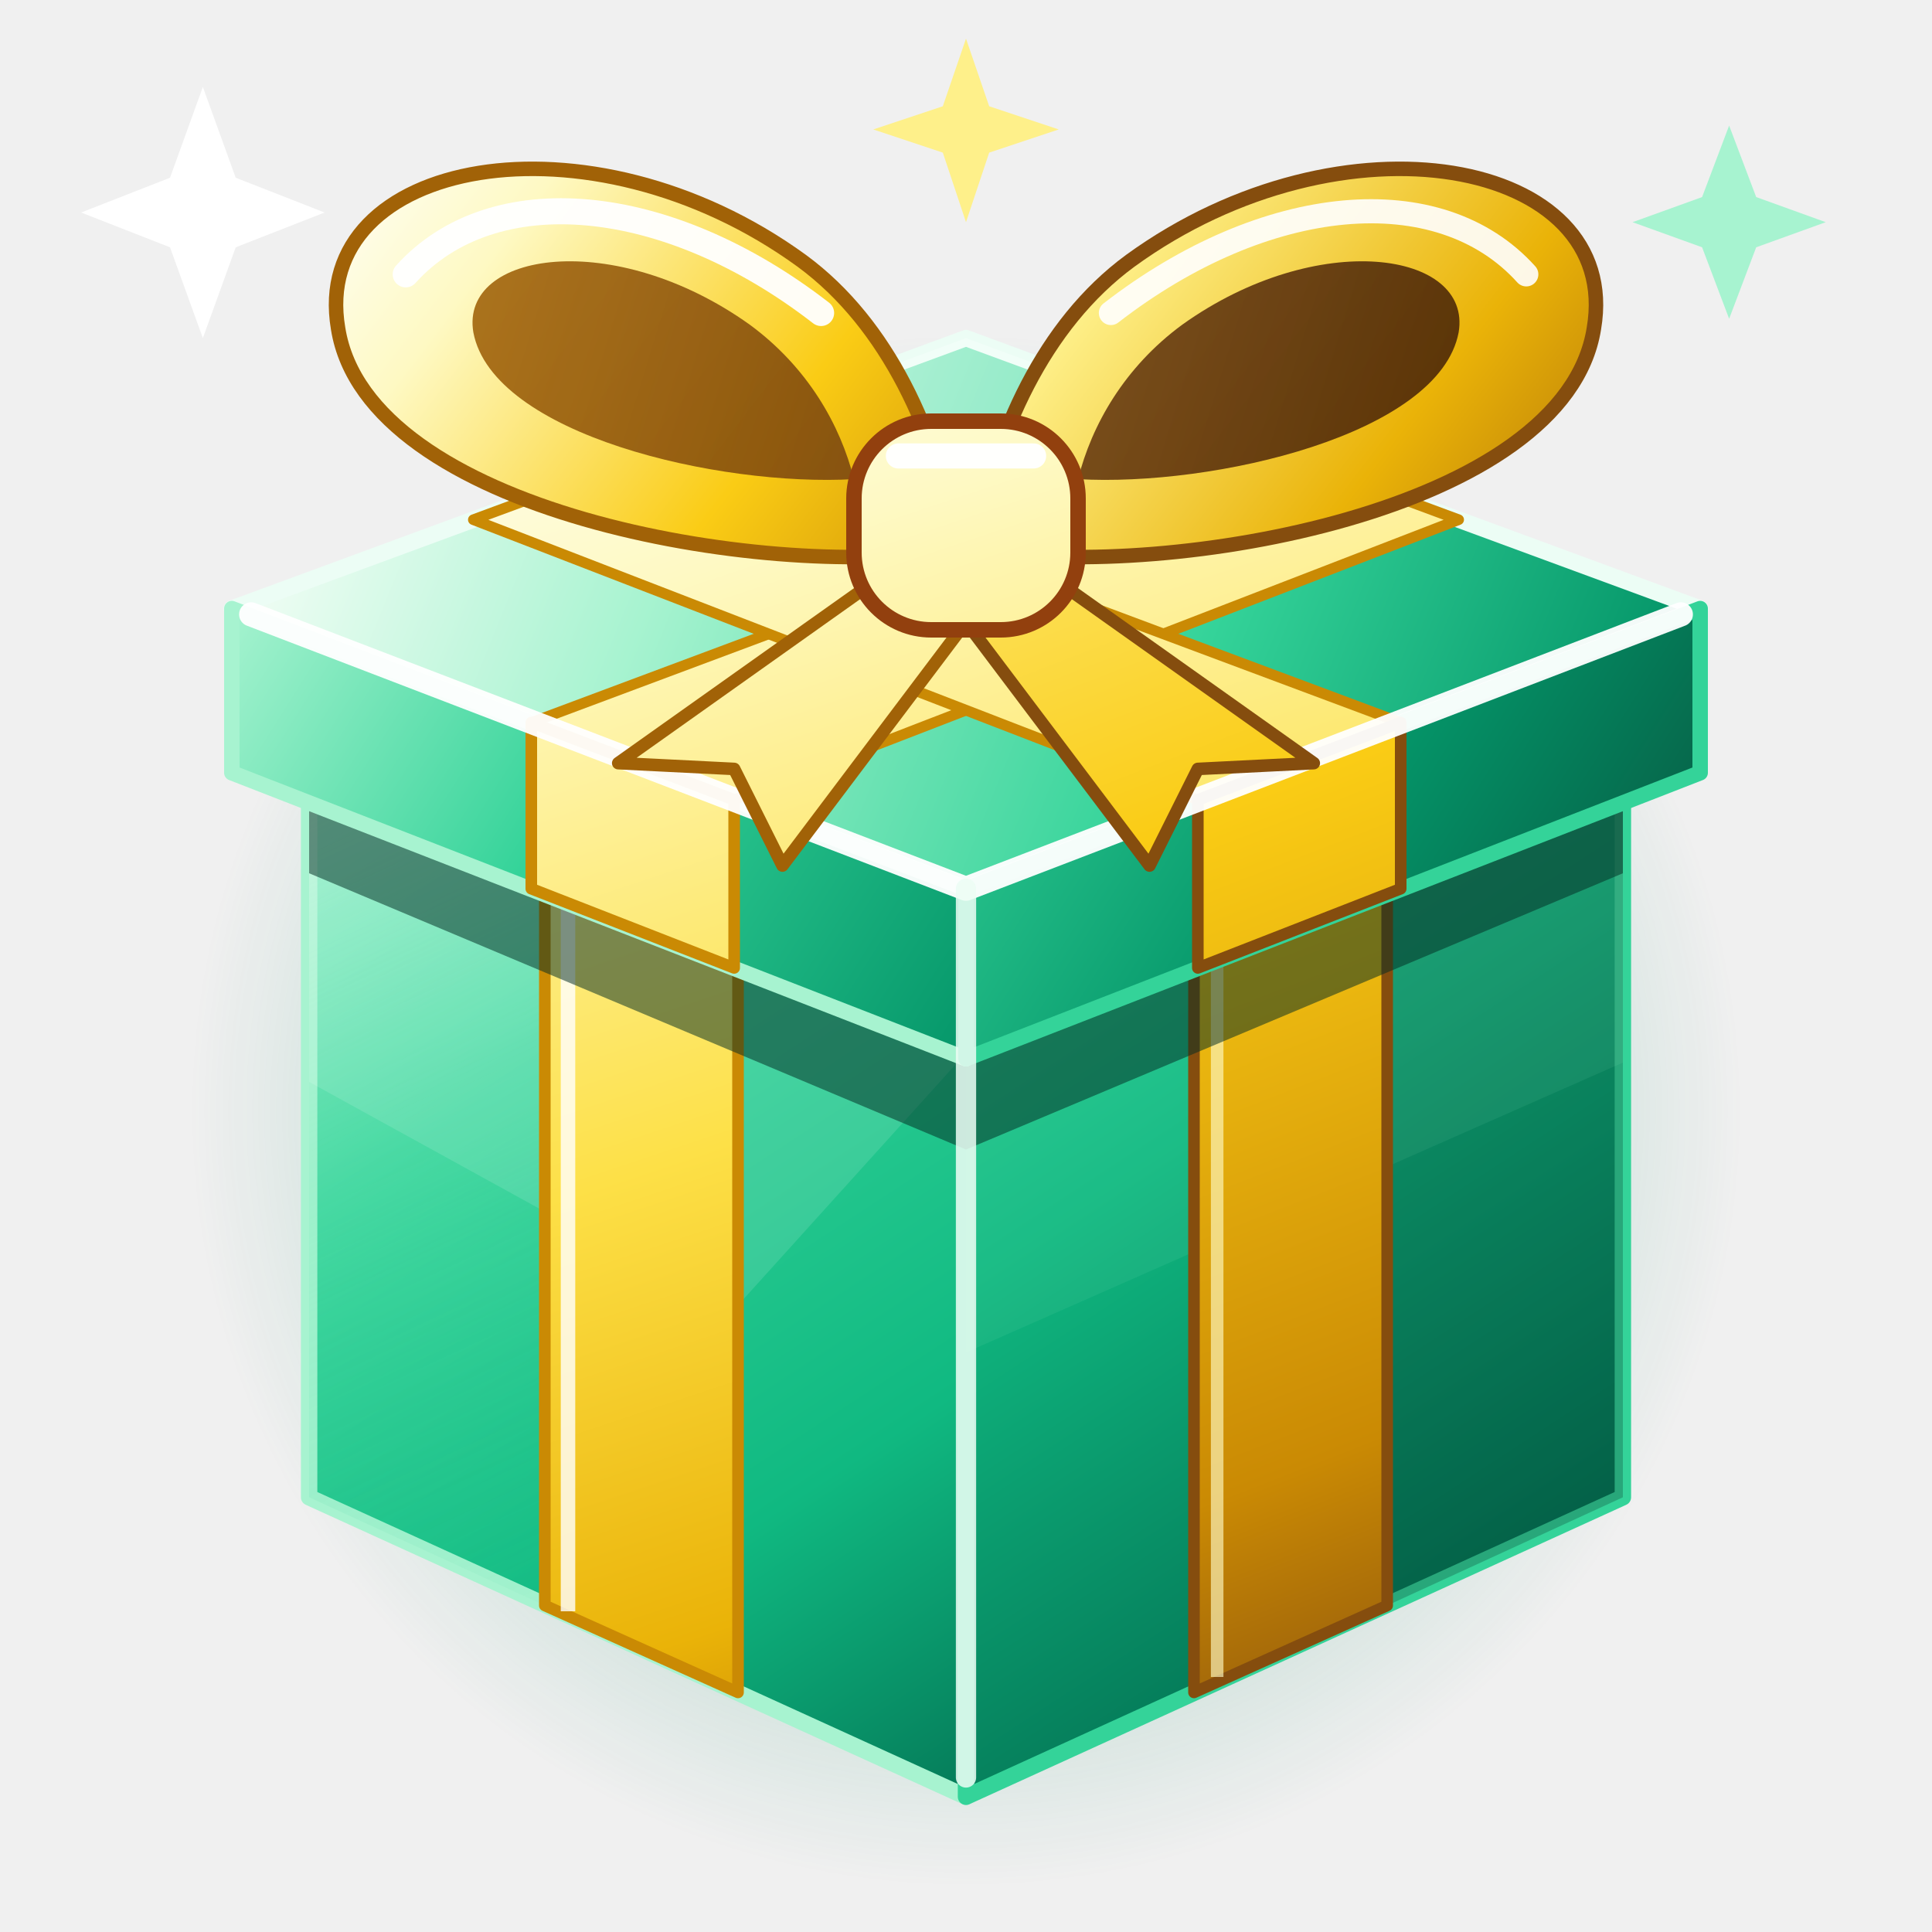
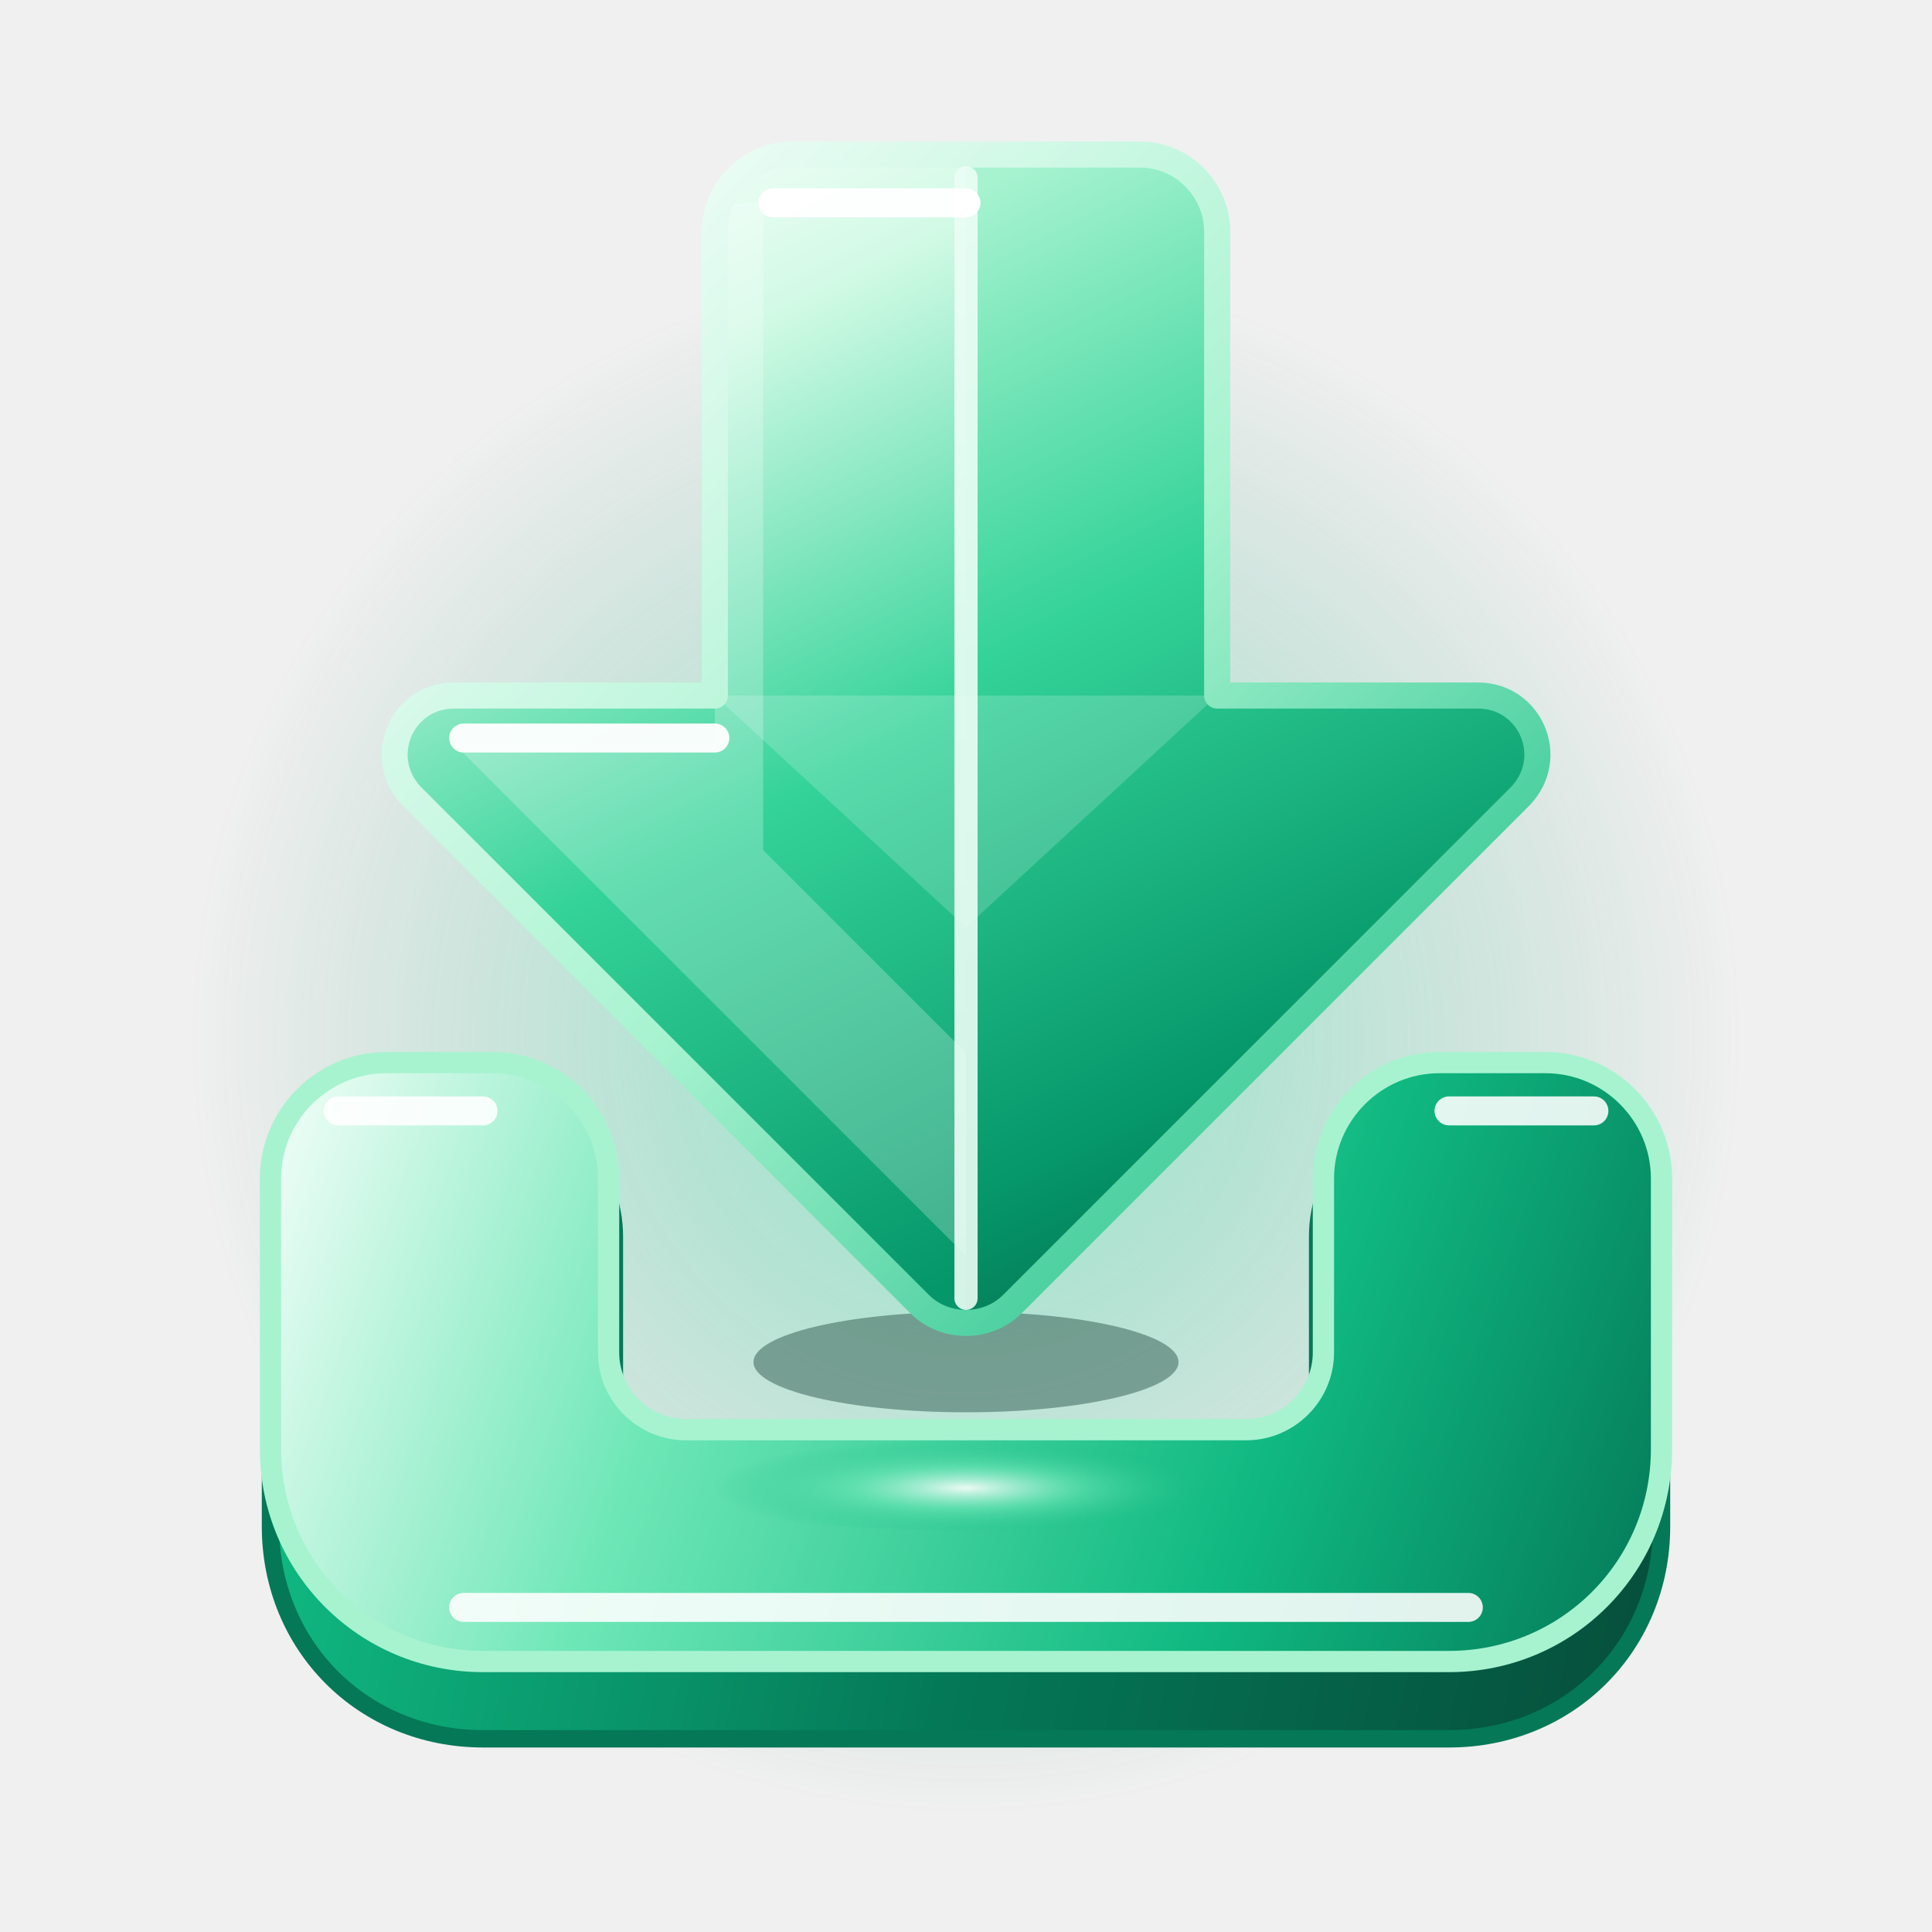
<svg xmlns="http://www.w3.org/2000/svg" viewBox="0 0 100 100" fill="none">
  <defs>
-     <radialGradient id="fg-aura" cx="50%" cy="54%" r="46%">
-       <stop offset="0%" stop-color="#6ee7b7" stop-opacity="0.65" />
-       <stop offset="45%" stop-color="#10b981" stop-opacity="0.28" />
+     <radialGradient id="dl-aura" cx="50%" cy="52%" r="46%">
+       <stop offset="0%" stop-color="#6ee7b7" stop-opacity="0.55" />
+       <stop offset="48%" stop-color="#10b981" stop-opacity="0.22" />
      <stop offset="100%" stop-color="#047857" stop-opacity="0" />
    </radialGradient>
-     <linearGradient id="fg-box-left" x1="16" y1="42" x2="50" y2="94" gradientUnits="userSpaceOnUse">
-       <stop offset="0%" stop-color="#6ee7b7" />
-       <stop offset="28%" stop-color="#34d399" />
+     <linearGradient id="dl-arrow-left" x1="22" y1="10" x2="50" y2="66" gradientUnits="userSpaceOnUse">
+       <stop offset="0%" stop-color="#ffffff" />
+       <stop offset="22%" stop-color="#d1fae5" />
+       <stop offset="58%" stop-color="#34d399" />
+       <stop offset="100%" stop-color="#059669" />
+     </linearGradient>
+     <linearGradient id="dl-arrow-right" x1="50" y1="10" x2="78" y2="66" gradientUnits="userSpaceOnUse">
+       <stop offset="0%" stop-color="#a7f3d0" />
+       <stop offset="35%" stop-color="#34d399" />
+       <stop offset="75%" stop-color="#059669" />
+       <stop offset="100%" stop-color="#065f46" />
+     </linearGradient>
+     <linearGradient id="dl-arrow-stroke" x1="22" y1="10" x2="78" y2="66" gradientUnits="userSpaceOnUse">
+       <stop offset="0%" stop-color="#ffffff" />
+       <stop offset="50%" stop-color="#a7f3d0" />
+       <stop offset="100%" stop-color="#10b981" />
+     </linearGradient>
+     <linearGradient id="dl-tray-top" x1="14" y1="60" x2="86" y2="86" gradientUnits="userSpaceOnUse">
+       <stop offset="0%" stop-color="#ecfdf5" />
+       <stop offset="30%" stop-color="#6ee7b7" />
      <stop offset="70%" stop-color="#10b981" />
      <stop offset="100%" stop-color="#047857" />
    </linearGradient>
-     <linearGradient id="fg-facet-light" x1="16" y1="42" x2="36" y2="85" gradientUnits="userSpaceOnUse">
-       <stop offset="0%" stop-color="#d1fae5" stop-opacity="0.5" />
-       <stop offset="50%" stop-color="#6ee7b7" stop-opacity="0.18" />
-       <stop offset="100%" stop-color="#10b981" stop-opacity="0" />
-     </linearGradient>
-     <linearGradient id="fg-box-right" x1="50" y1="42" x2="84" y2="94" gradientUnits="userSpaceOnUse">
-       <stop offset="0%" stop-color="#34d399" />
-       <stop offset="32%" stop-color="#10b981" />
-       <stop offset="75%" stop-color="#047857" />
+     <linearGradient id="dl-tray-front" x1="14" y1="76" x2="86" y2="90" gradientUnits="userSpaceOnUse">
+       <stop offset="0%" stop-color="#10b981" />
+       <stop offset="50%" stop-color="#047857" />
      <stop offset="100%" stop-color="#064e3b" />
    </linearGradient>
-     <linearGradient id="fg-lid-top" x1="18" y1="18" x2="82" y2="44" gradientUnits="userSpaceOnUse">
-       <stop offset="0%" stop-color="#f0fdf4" />
-       <stop offset="28%" stop-color="#a7f3d0" />
-       <stop offset="68%" stop-color="#34d399" />
-       <stop offset="100%" stop-color="#059669" />
-     </linearGradient>
-     <linearGradient id="fg-lid-left" x1="12" y1="31" x2="50" y2="55" gradientUnits="userSpaceOnUse">
-       <stop offset="0%" stop-color="#a7f3d0" />
-       <stop offset="45%" stop-color="#34d399" />
-       <stop offset="100%" stop-color="#059669" />
-     </linearGradient>
-     <linearGradient id="fg-lid-right" x1="50" y1="31" x2="88" y2="55" gradientUnits="userSpaceOnUse">
-       <stop offset="0%" stop-color="#34d399" />
-       <stop offset="50%" stop-color="#059669" />
-       <stop offset="100%" stop-color="#064e3b" />
-     </linearGradient>
-     <linearGradient id="fg-rib-sun" x1="25" y1="15" x2="50" y2="90" gradientUnits="userSpaceOnUse">
-       <stop offset="0%" stop-color="#ffffff" />
-       <stop offset="22%" stop-color="#fef9c3" />
-       <stop offset="58%" stop-color="#fde047" />
-       <stop offset="88%" stop-color="#eab308" />
-       <stop offset="100%" stop-color="#ca8a04" />
-     </linearGradient>
-     <linearGradient id="fg-rib-shade" x1="50" y1="18" x2="78" y2="90" gradientUnits="userSpaceOnUse">
-       <stop offset="0%" stop-color="#fef08a" />
-       <stop offset="35%" stop-color="#facc15" />
-       <stop offset="78%" stop-color="#ca8a04" />
-       <stop offset="100%" stop-color="#854d0e" />
-     </linearGradient>
-     <linearGradient id="fg-bow-left" x1="16" y1="8" x2="50" y2="34" gradientUnits="userSpaceOnUse">
-       <stop offset="0%" stop-color="#ffffff" />
-       <stop offset="25%" stop-color="#fef9c3" />
-       <stop offset="65%" stop-color="#facc15" />
-       <stop offset="100%" stop-color="#ca8a04" />
-     </linearGradient>
-     <linearGradient id="fg-bow-right" x1="50" y1="8" x2="84" y2="34" gradientUnits="userSpaceOnUse">
-       <stop offset="0%" stop-color="#ffffff" />
-       <stop offset="22%" stop-color="#fef08a" />
-       <stop offset="62%" stop-color="#eab308" />
-       <stop offset="100%" stop-color="#a16207" />
-     </linearGradient>
-     <linearGradient id="fg-bow-inner" x1="24" y1="14" x2="76" y2="30" gradientUnits="userSpaceOnUse">
-       <stop offset="0%" stop-color="#a16207" />
-       <stop offset="50%" stop-color="#713f12" />
-       <stop offset="100%" stop-color="#422006" />
-     </linearGradient>
+     <radialGradient id="dl-pool" cx="50%" cy="74%" r="30%">
+       <stop offset="0%" stop-color="#ffffff" stop-opacity="0.9" />
+       <stop offset="45%" stop-color="#6ee7b7" stop-opacity="0.55" />
+       <stop offset="100%" stop-color="#10b981" stop-opacity="0" />
+     </radialGradient>
  </defs>
-   <circle cx="50" cy="54" r="44" fill="url(#fg-aura)" />
-   <path d="M16 40.5 L50 54.5 L50 93 L16 77.5 Z" fill="url(#fg-box-left)" stroke="#a7f3d0" stroke-width="0.85" stroke-linejoin="round" />
-   <path d="M16 40.5 L28.2 45.5 L28.2 83.1 L16 77.5 Z" fill="url(#fg-facet-light)" />
-   <path d="M16 40.5 L50 54.5 L37.8 68 L16 56 Z" fill="#ffffff" opacity="0.12" />
-   <path d="M50 54.5 L84 40.5 L84 77.5 L50 93 Z" fill="url(#fg-box-right)" stroke="#34d399" stroke-width="0.85" stroke-linejoin="round" />
-   <path d="M71.8 45.5 L84 40.5 L84 77.5 L71.8 83.1 Z" fill="#022c22" opacity="0.26" />
-   <path d="M50 54.5 L84 40.5 L84 55 L50 70 Z" fill="#a7f3d0" opacity="0.08" />
-   <path d="M28.2 45.5 L38.2 49.6 L38.2 87.6 L28.2 83.1 Z" fill="url(#fg-rib-sun)" stroke="#ca8a04" stroke-width="0.6" stroke-linejoin="round" />
-   <path d="M29.4 46.2 L29.4 83.4" stroke="#ffffff" stroke-width="0.75" opacity="0.8" />
-   <path d="M61.8 49.6 L71.8 45.5 L71.8 83.1 L61.8 87.6 Z" fill="url(#fg-rib-shade)" stroke="#854d0e" stroke-width="0.6" stroke-linejoin="round" />
-   <path d="M63 49.4 L63 86.8" stroke="#fef9c3" stroke-width="0.65" opacity="0.65" />
-   <path d="M16 40.2 L50 54.2 L84 40.2 L84 45.2 L50 59.5 L16 45.2 Z" fill="#022c22" opacity="0.52" />
-   <path d="M50 17.5 L88 31.5 L50 46 L12 31.5 Z" fill="url(#fg-lid-top)" stroke="#ecfdf5" stroke-width="0.85" stroke-linejoin="round" />
-   <path d="M50 17.5 L69 24.5 L50 31.7 L31 24.5 Z" fill="#ffffff" opacity="0.28" />
-   <path d="M12 31.5 L50 46 L50 54.8 L12 40 Z" fill="url(#fg-lid-left)" stroke="#a7f3d0" stroke-width="0.8" stroke-linejoin="round" />
-   <path d="M50 46 L88 31.5 L88 40 L50 54.8 Z" fill="url(#fg-lid-right)" stroke="#34d399" stroke-width="0.8" stroke-linejoin="round" />
-   <path d="M27.5 37.4 L65.5 23.2 L75.5 26.9 L38 41.4 Z" fill="url(#fg-rib-sun)" stroke="#ca8a04" stroke-width="0.55" stroke-linejoin="round" />
-   <path d="M34.5 23.2 L72.5 37.4 L62 41.4 L24.5 26.9 Z" fill="url(#fg-rib-sun)" stroke="#ca8a04" stroke-width="0.55" stroke-linejoin="round" />
-   <path d="M27.5 37.4 L38 41.4 L38 50.1 L27.5 46 Z" fill="url(#fg-rib-sun)" stroke="#ca8a04" stroke-width="0.6" stroke-linejoin="round" />
-   <path d="M62 41.4 L72.5 37.4 L72.5 46 L62 50.1 Z" fill="url(#fg-rib-shade)" stroke="#854d0e" stroke-width="0.6" stroke-linejoin="round" />
-   <path d="M13 31.8 L50 46 L87 31.8" stroke="#ffffff" stroke-width="1.25" stroke-linecap="round" stroke-linejoin="round" opacity="0.95" />
-   <path d="M50 46 L50 92" stroke="#ecfdf5" stroke-width="1.05" stroke-linecap="round" opacity="0.85" />
-   <path d="M47.5 28.5 L32 39.5 L38 39.8 L40.5 44.8 L50 32.2 Z" fill="url(#fg-rib-sun)" stroke="#a16207" stroke-width="0.65" stroke-linejoin="round" />
-   <path d="M52.5 28.5 L68 39.5 L62 39.8 L59.5 44.8 L50 32.2 Z" fill="url(#fg-rib-shade)" stroke="#854d0e" stroke-width="0.65" stroke-linejoin="round" />
-   <path d="M49 28.5 C39.5 30 19 26.5 17.5 17 C16 8.2 30.5 5.5 41.5 13.5 C46 16.8 48.5 22.5 49.5 28 Z" fill="url(#fg-bow-left)" stroke="#a16207" stroke-width="0.75" stroke-linejoin="round" />
-   <path d="M44.2 24.8 C37.2 25.2 25.5 22.5 24.5 17.2 C23.8 13 31.8 11.8 38.8 16.8 C41.8 19 43.5 22 44.2 24.8 Z" fill="url(#fg-bow-inner)" opacity="0.88" />
-   <path d="M51 28.5 C60.5 30 81 26.5 82.5 17 C84 8.2 69.5 5.5 58.5 13.5 C54 16.8 51.5 22.5 50.5 28 Z" fill="url(#fg-bow-right)" stroke="#854d0e" stroke-width="0.75" stroke-linejoin="round" />
-   <path d="M55.8 24.8 C62.8 25.2 74.5 22.5 75.5 17.2 C76.2 13 68.2 11.8 61.2 16.8 C58.2 19 56.5 22 55.8 24.8 Z" fill="url(#fg-bow-inner)" opacity="0.88" />
-   <path d="M21 14.2 C25.5 9.2 34.5 10 42.5 16.2" stroke="#ffffff" stroke-width="1.35" stroke-linecap="round" opacity="0.95" />
-   <path d="M79 14.2 C74.5 9.2 65.5 10 57.5 16.2" stroke="#ffffff" stroke-width="1.25" stroke-linecap="round" opacity="0.9" />
-   <rect x="44.2" y="21.8" width="11.6" height="10.8" rx="4" fill="url(#fg-rib-sun)" stroke="#92400e" stroke-width="0.8" />
-   <path d="M46.5 23.6 H53.5" stroke="#ffffff" stroke-width="1.3" stroke-linecap="round" opacity="0.96" />
-   <path d="M10.5 17.5 L12.2 12.8 L16.8 11 L12.2 9.2 L10.5 4.5 L8.8 9.2 L4.2 11 L8.8 12.8 Z" fill="#ffffff" />
-   <path d="M89.5 16.5 L90.9 12.8 L94.5 11.5 L90.9 10.2 L89.5 6.5 L88.1 10.2 L84.5 11.5 L88.1 12.8 Z" fill="#a7f3d0" />
-   <path d="M50 2 L51.2 5.5 L54.8 6.7 L51.2 7.9 L50 11.5 L48.8 7.9 L45.2 6.7 L48.8 5.5 Z" fill="#fef08a" />
+   <circle cx="50" cy="52" r="44" fill="url(#dl-aura)" />
+   <path d="M14 64 C14 60.5 16.8 58 20.2 58 H25.8 C29.2 58 31.8 60.5 31.8 64 V72.5 C31.8 74.2 33.2 75.5 35 75.5 H65 C66.8 75.5 68.2 74.2 68.2 72.5 V64 C68.2 60.5 70.8 58 74.2 58 H79.8 C83.2 58 86 60.5 86 64 V79 C86 85.2 81.2 90 75 90 H25 C18.8 90 14 85.2 14 79 Z" fill="url(#dl-tray-front)" stroke="#047857" stroke-width="0.9" stroke-linejoin="round" />
+   <path d="M14 61 C14 57.7 16.7 55 20 55 H25.5 C28.8 55 31.5 57.7 31.5 61 V70 C31.5 72.2 33.3 74 35.5 74 H64.5 C66.7 74 68.5 72.2 68.5 70 V61 C68.5 57.7 71.2 55 74.5 55 H80 C83.3 55 86 57.7 86 61 V75 C86 81.1 81.1 86 75 86 H25 C18.9 86 14 81.1 14 75 Z" fill="url(#dl-tray-top)" stroke="#a7f3d0" stroke-width="1.1" stroke-linejoin="round" />
+   <ellipse cx="50" cy="75" rx="22" ry="4.2" fill="url(#dl-pool)" />
+   <path d="M17.5 57.5 H25 M75 57.5 H82.5 M24 83.2 H76" stroke="#ffffff" stroke-width="1.5" stroke-linecap="round" opacity="0.88" />
+   <ellipse cx="50" cy="70.5" rx="11" ry="2.6" fill="#022c22" opacity="0.38" />
+   <path d="M50 8 H41 C38.8 8 37 9.8 37 12 V36 H23.5 C20.8 36 19.4 39.2 21.3 41.2 L47.6 67.5 C48.3 68.2 49.1 68.6 50 68.6 Z" fill="url(#dl-arrow-left)" />
+   <path d="M50 8 H59 C61.2 8 63 9.8 63 12 V36 H76.5 C79.2 36 80.6 39.2 78.7 41.2 L52.4 67.5 C51.7 68.2 50.9 68.6 50 68.6 Z" fill="url(#dl-arrow-right)" />
+   <path d="M37 36 L50 48 L63 36 Z" fill="#ffffff" opacity="0.18" />
+   <path d="M23.5 38.5 L50 65 L50 54.5 L39.5 44 V10.5 H37 V38.5 Z" fill="#ffffff" opacity="0.24" />
+   <path d="M41 8 H59 C61.2 8 63 9.8 63 12 V36 H76.5 C79.2 36 80.6 39.2 78.7 41.2 L52.4 67.5 C51.1 68.8 48.9 68.8 47.6 67.5 L21.3 41.2 C19.4 39.2 20.8 36 23.5 36 H37 V12 C37 9.8 38.8 8 41 8 Z" stroke="url(#dl-arrow-stroke)" stroke-width="1.35" stroke-linejoin="round" />
+   <path d="M50 9.2 V67.2" stroke="#ecfdf5" stroke-width="1.2" stroke-linecap="round" opacity="0.9" />
+   <path d="M40 10.5 H50 M24 38.2 H37" stroke="#ffffff" stroke-width="1.5" stroke-linecap="round" opacity="0.95" />
</svg>
